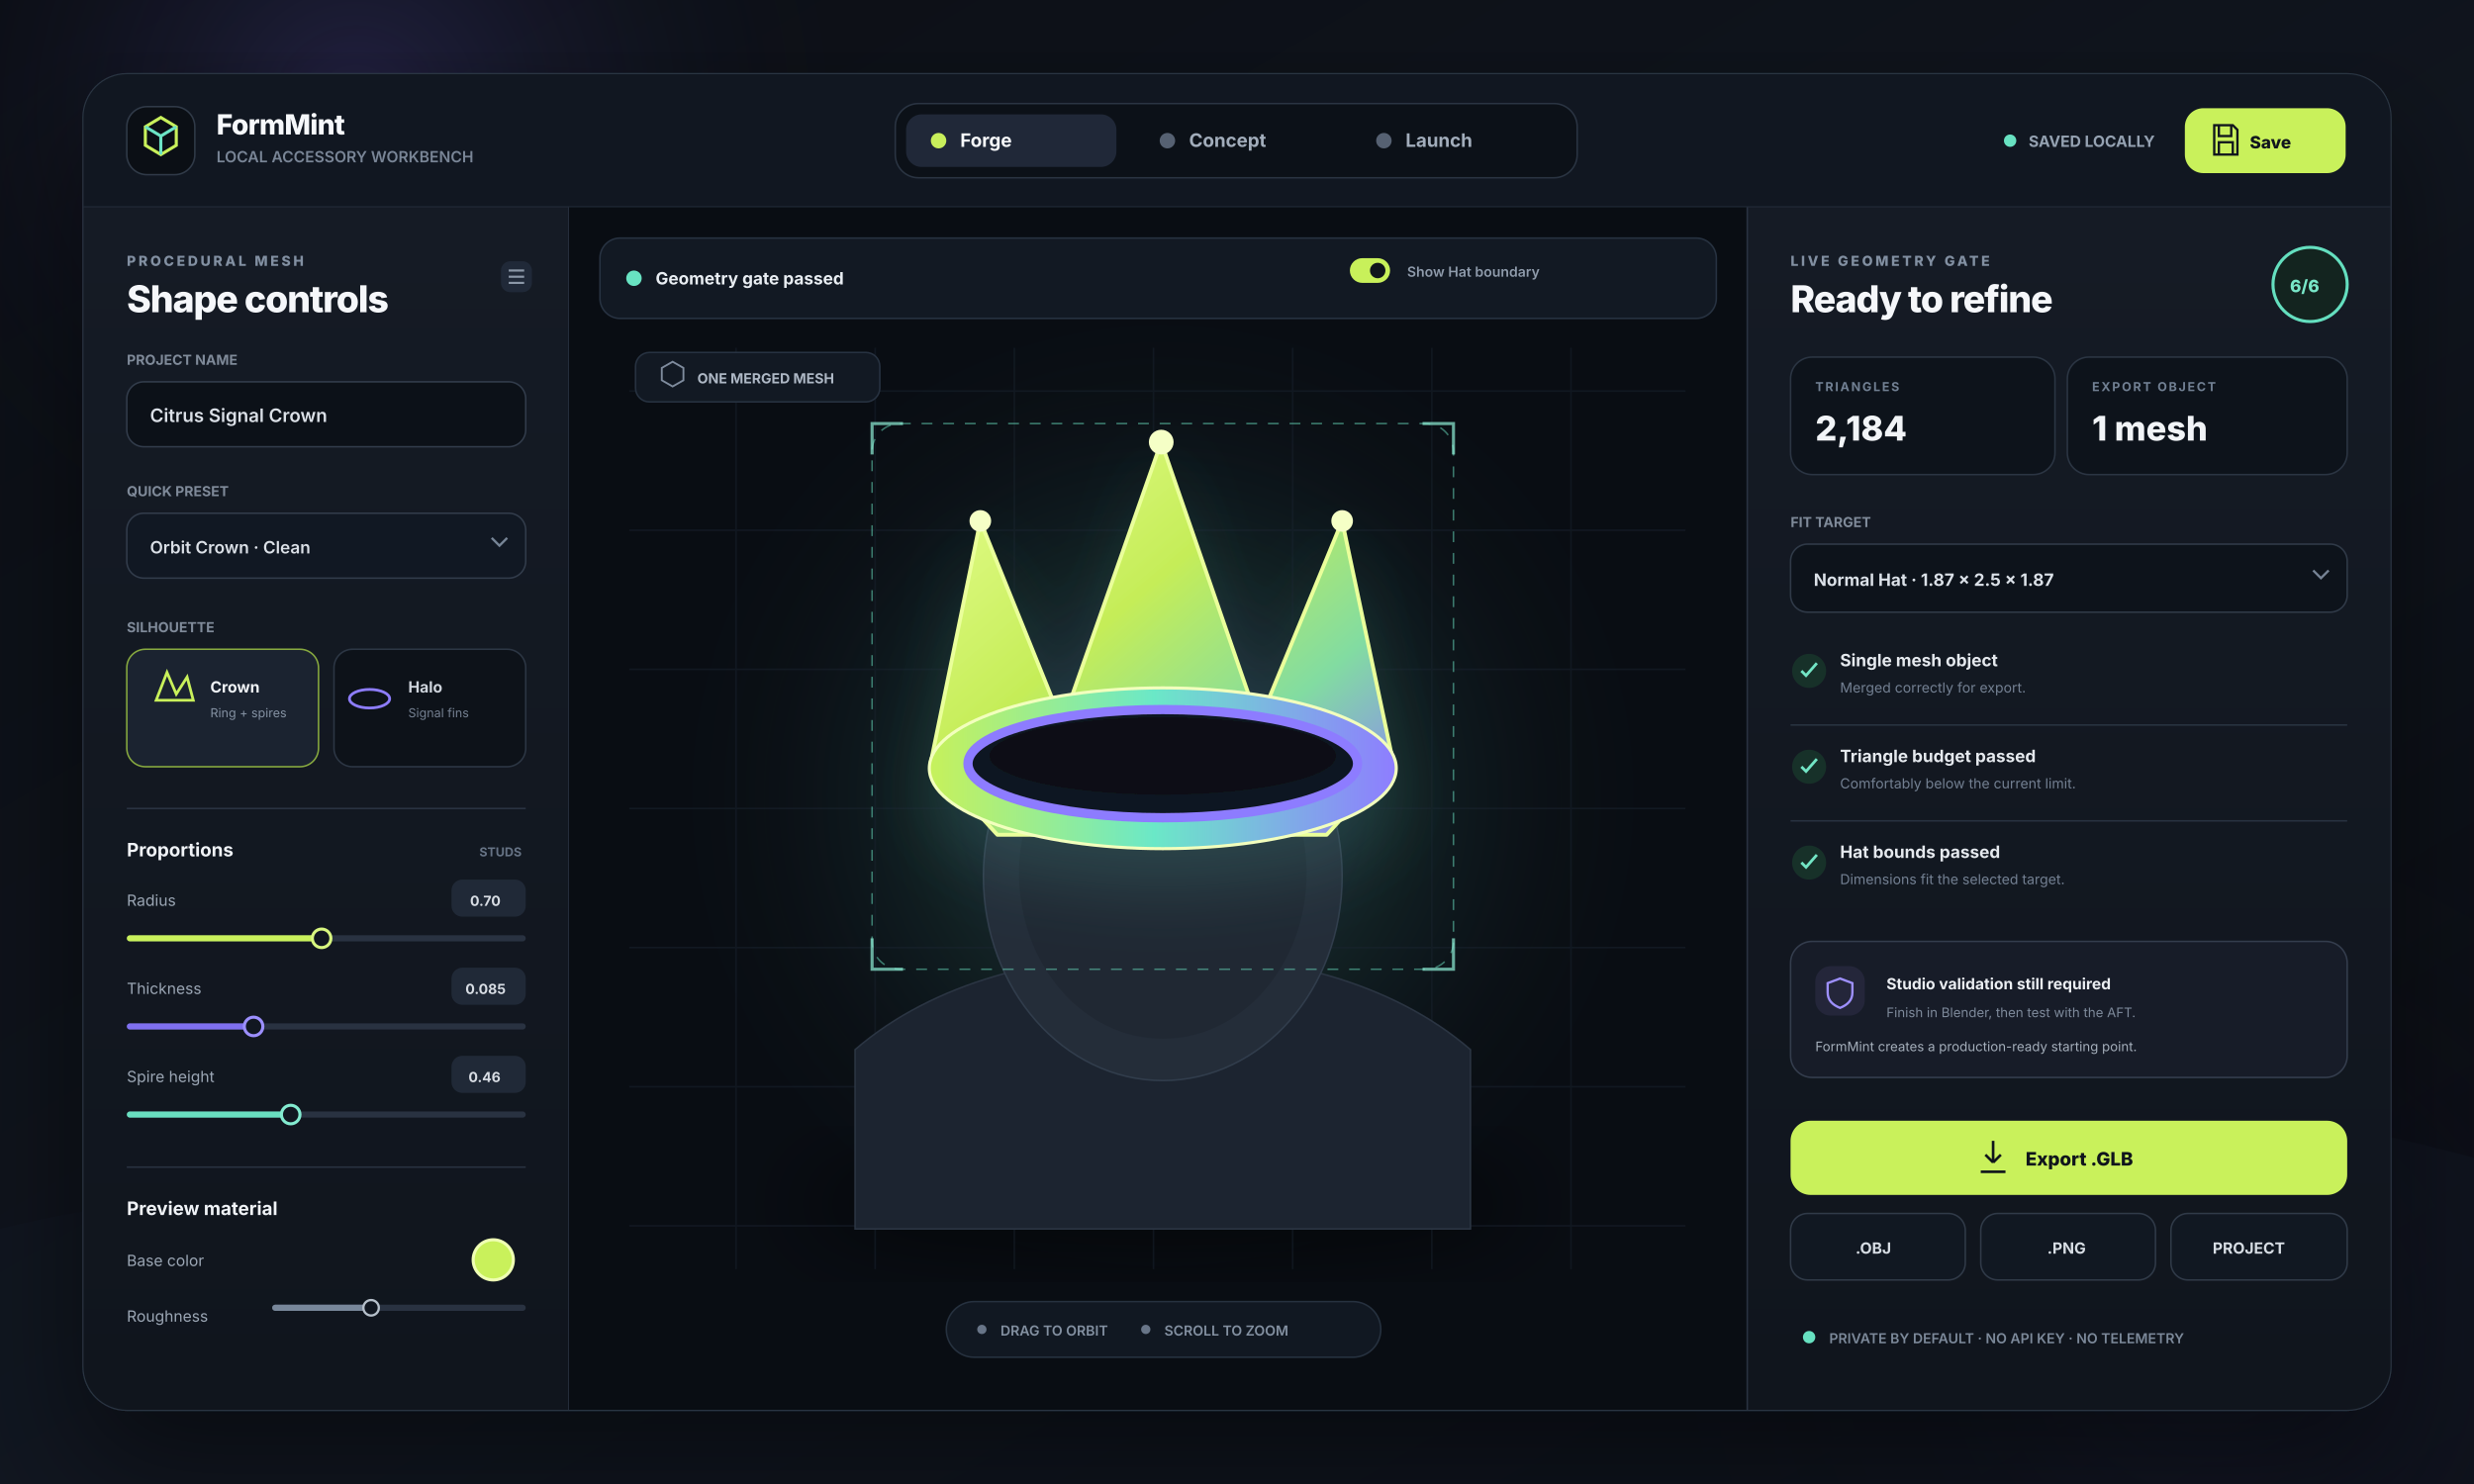
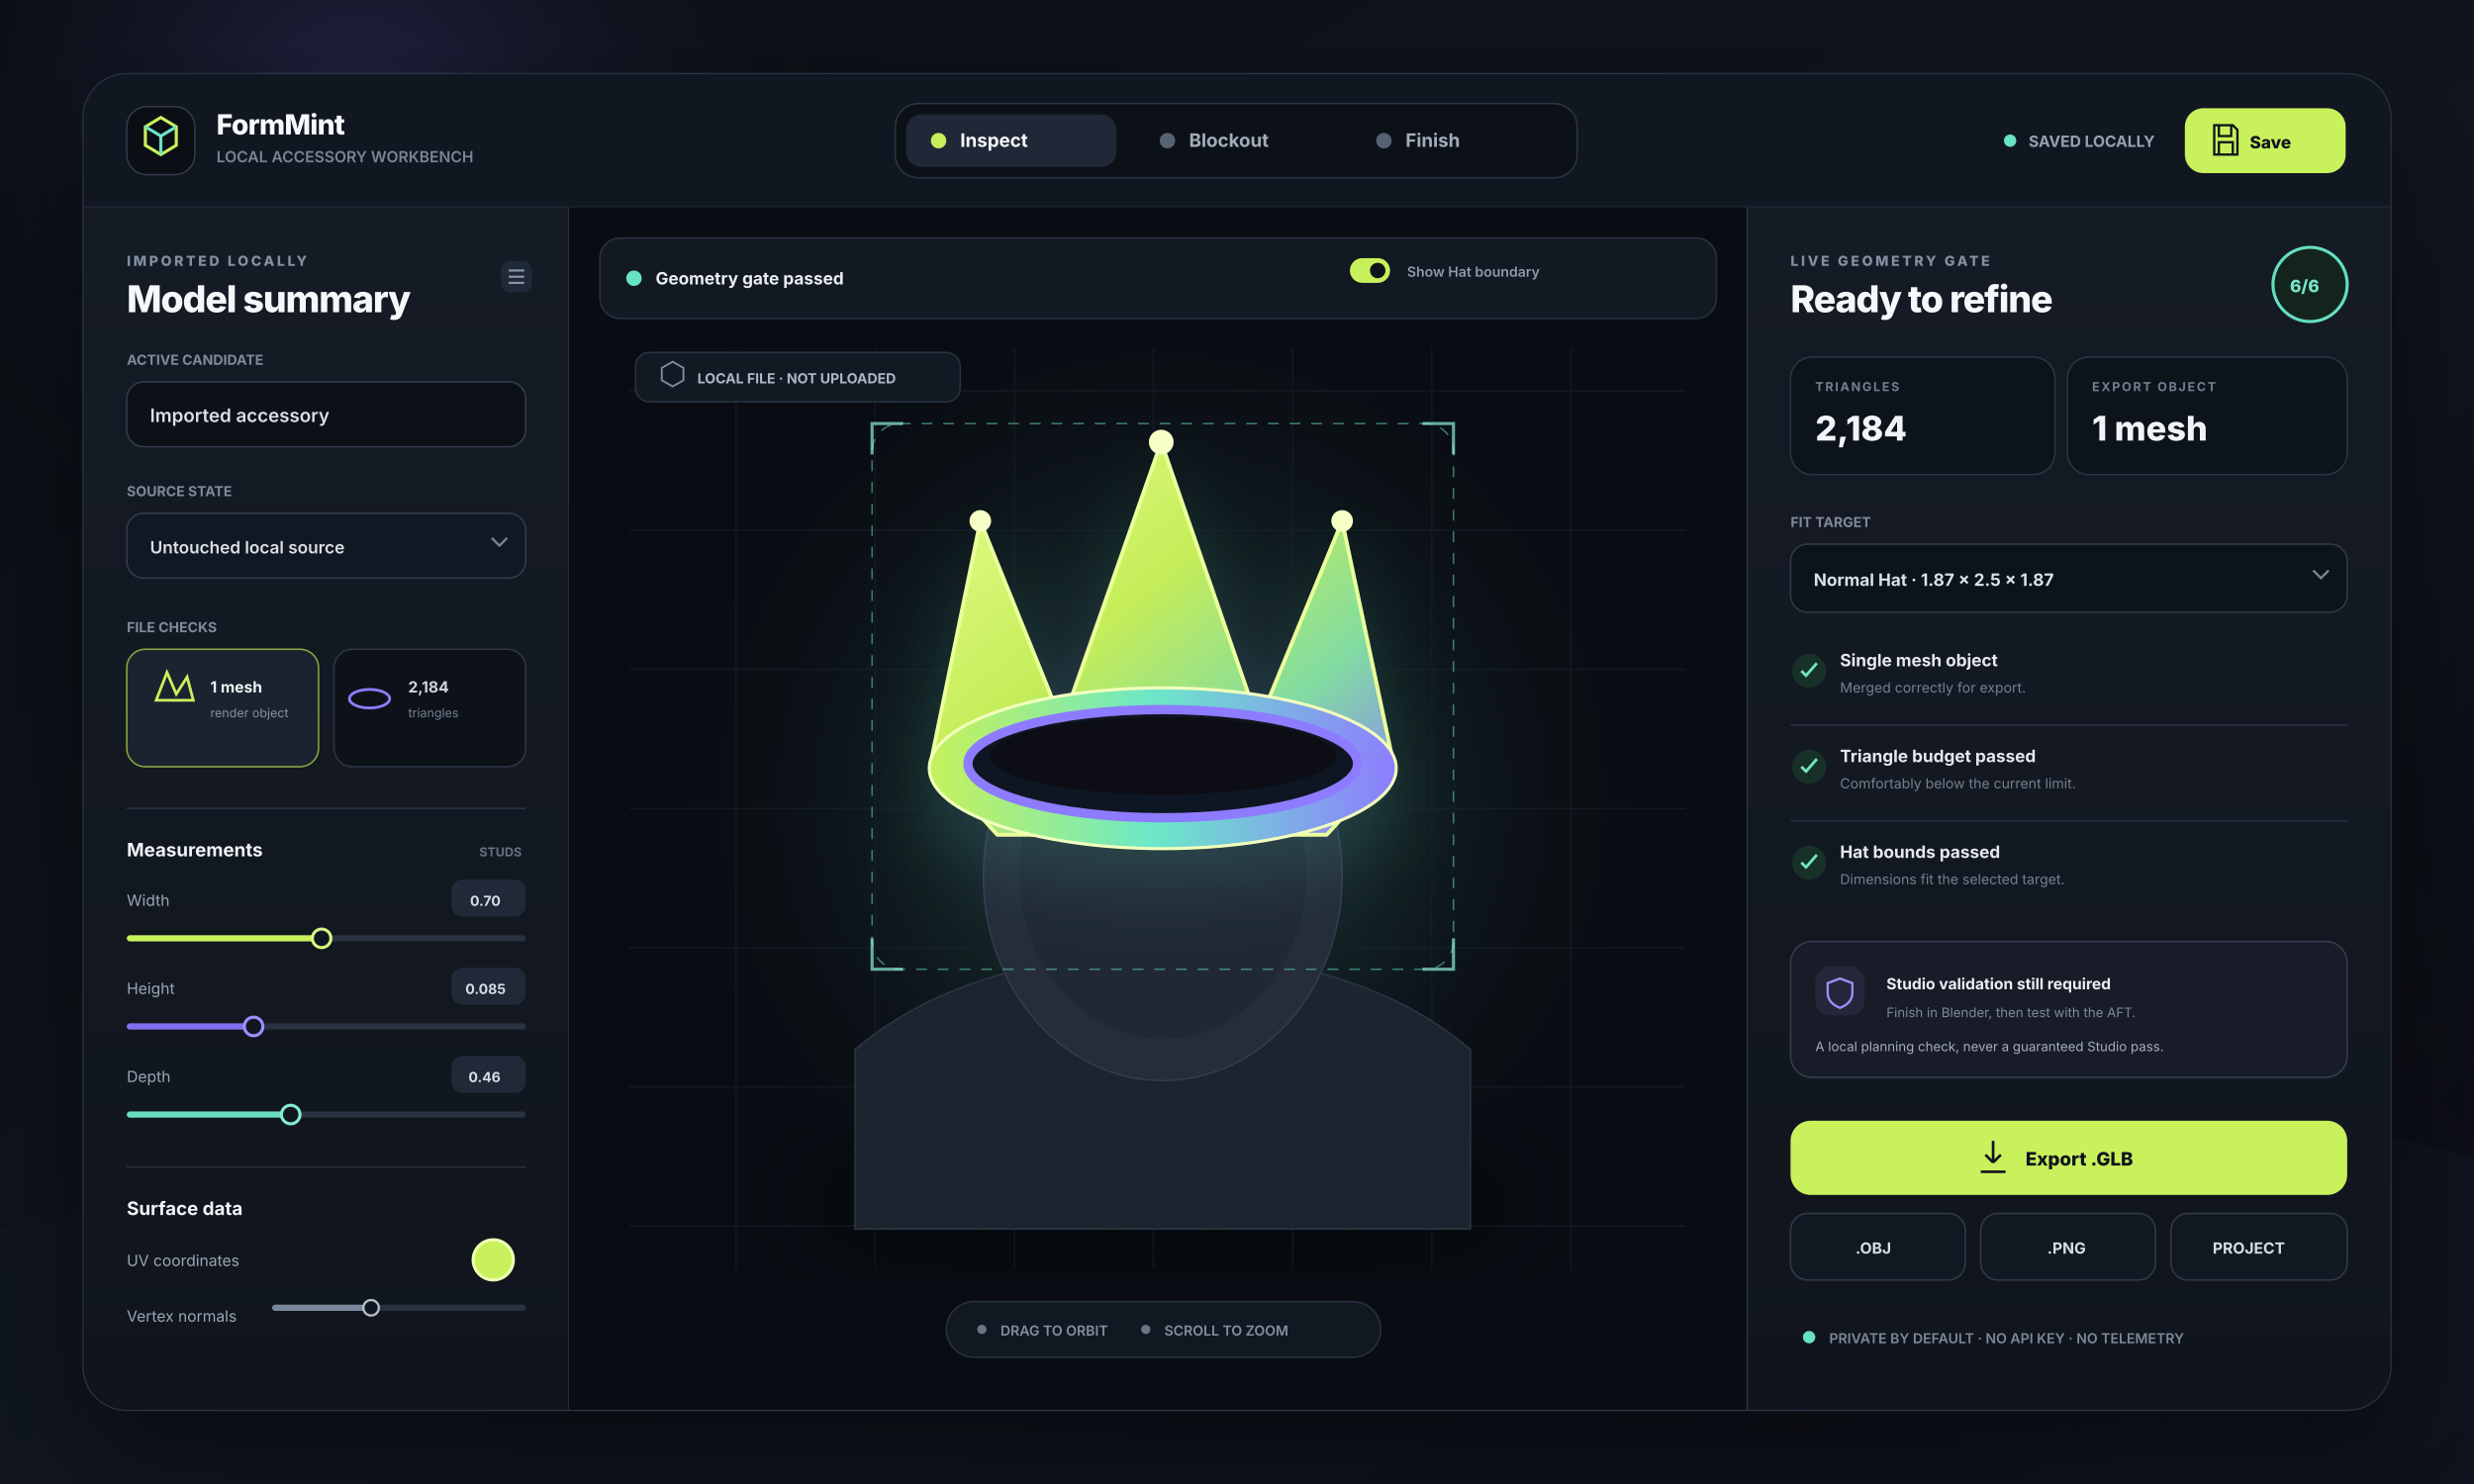
<svg xmlns="http://www.w3.org/2000/svg" width="1600" height="960" viewBox="0 0 1600 960" role="img" aria-labelledby="title desc">
  <defs>
    <linearGradient id="backdrop" x1="0" y1="0" x2="1" y2="1">
      <stop stop-color="#0b0e14" />
      <stop offset=".55" stop-color="#10151e" />
      <stop offset="1" stop-color="#080a0f" />
    </linearGradient>
    <linearGradient id="frame" x1="0" y1="0" x2="1" y2="1">
      <stop stop-color="#121821" />
      <stop offset="1" stop-color="#0c1017" />
    </linearGradient>
    <linearGradient id="panel" x1="0" y1="0" x2="0" y2="1">
      <stop stop-color="#151b25" />
      <stop offset="1" stop-color="#10151d" />
    </linearGradient>
    <linearGradient id="crown" x1="0" y1="0" x2="1" y2="1">
      <stop stop-color="#e8ff92" />
      <stop offset=".42" stop-color="#c5ed58" />
      <stop offset=".72" stop-color="#82dca1" />
      <stop offset="1" stop-color="#8d7cff" />
    </linearGradient>
    <linearGradient id="ring" x1="0" y1="0" x2="1" y2="0">
      <stop stop-color="#c7f15b" />
      <stop offset=".48" stop-color="#6be8c7" />
      <stop offset="1" stop-color="#8e7dff" />
    </linearGradient>
    <radialGradient id="viewportGlow">
      <stop stop-color="#7b68f4" stop-opacity=".26" />
      <stop offset=".48" stop-color="#67d8bd" stop-opacity=".09" />
      <stop offset="1" stop-color="#090c12" stop-opacity="0" />
    </radialGradient>
    <radialGradient id="pageGlow">
      <stop stop-color="#7a68f1" stop-opacity=".2" />
      <stop offset="1" stop-color="#0b0e14" stop-opacity="0" />
    </radialGradient>
    <filter id="frameShadow" x="-15%" y="-15%" width="130%" height="140%">
      <feDropShadow dx="0" dy="34" stdDeviation="38" flood-color="#000" flood-opacity=".48" />
    </filter>
    <filter id="objectShadow" x="-40%" y="-40%" width="180%" height="180%">
      <feDropShadow dx="0" dy="24" stdDeviation="22" flood-color="#68dec1" flood-opacity=".16" />
    </filter>
    <filter id="softBlur">
      <feGaussianBlur stdDeviation="28" />
    </filter>
    <clipPath id="appClip">
      <rect x="54" y="48" width="1492" height="864" rx="28" />
    </clipPath>
  </defs>
  <rect width="1600" height="960" fill="url(#backdrop)" />
  <circle cx="230" cy="70" r="330" fill="url(#pageGlow)" />
  <circle cx="1430" cy="870" r="360" fill="url(#pageGlow)" opacity=".55" />
  <path d="M0 795C275 726 482 858 746 811c279-50 497-158 854-62v211H0Z" fill="#111723" opacity=".52" />
  <rect x="54" y="48" width="1492" height="864" rx="28" fill="url(#frame)" stroke="#2b3442" stroke-width="1.5" filter="url(#frameShadow)" />
  <g clip-path="url(#appClip)" font-family="Inter, ui-sans-serif, system-ui, -apple-system, BlinkMacSystemFont, 'Segoe UI', sans-serif">
    <rect x="54" y="48" width="1492" height="86" fill="#111721" />
    <line x1="54" y1="134" x2="1546" y2="134" stroke="#293241" />
    <rect x="82" y="69" width="44" height="44" rx="13" fill="#0b0f15" stroke="#303a48" />
    <path d="m94 82 10-6 10 6v12l-10 6-10-6Z" fill="none" stroke="#c9f15b" stroke-width="2" />
    <path d="m94 82 10 6 10-6M104 88v12" fill="none" stroke="#6ce4c5" stroke-width="2" />
    <text x="140" y="87" fill="#f6f8fb" font-size="18" font-weight="760" letter-spacing="-.4">FormMint</text>
    <text x="140" y="105" fill="#798596" font-size="10" font-weight="620">LOCAL ACCESSORY WORKBENCH</text>
    <rect x="579" y="67" width="441" height="48" rx="15" fill="#0c1118" stroke="#2a3442" />
    <rect x="586" y="74" width="136" height="34" rx="10" fill="#202838" />
    <circle cx="607" cy="91" r="5" fill="#c8ef5b" />
-     <text x="621" y="95" fill="#f7f9fb" font-size="12" font-weight="720">Forge</text>
+     <text x="621" y="95" fill="#f7f9fb" font-size="12" font-weight="720">Inspect</text>
    <circle cx="755" cy="91" r="5" fill="#566172" />
-     <text x="769" y="95" fill="#a2adbb" font-size="12" font-weight="650">Concept</text>
+     <text x="769" y="95" fill="#a2adbb" font-size="12" font-weight="650">Blockout</text>
    <circle cx="895" cy="91" r="5" fill="#566172" />
-     <text x="909" y="95" fill="#a2adbb" font-size="12" font-weight="650">Launch</text>
+     <text x="909" y="95" fill="#a2adbb" font-size="12" font-weight="650">Finish</text>
    <circle cx="1300" cy="91" r="4" fill="#68e2c2" />
    <text x="1312" y="95" fill="#95a2b2" font-size="10" font-weight="650">SAVED LOCALLY</text>
    <rect x="1413" y="70" width="104" height="42" rx="12" fill="#c9f15b" />
    <path d="M1432 81h12l3 3v16h-15Zm3 0v7h8v-7m-8 19v-8h9v8" fill="none" stroke="#11161d" stroke-width="1.5" />
    <text x="1455" y="96" fill="#11161d" font-size="11" font-weight="800">Save</text>
    <rect x="54" y="134" width="314" height="778" fill="url(#panel)" />
    <line x1="368" y1="134" x2="368" y2="912" stroke="#293241" />
-     <text x="82" y="172" fill="#8290a2" font-size="9" font-weight="760" letter-spacing="1.7">PROCEDURAL MESH</text>
-     <text x="82" y="202" fill="#f5f7fa" font-size="24" font-weight="760" letter-spacing="-.7">Shape controls</text>
+     <text x="82" y="172" fill="#8290a2" font-size="9" font-weight="760" letter-spacing="1.7">IMPORTED LOCALLY</text>
+     <text x="82" y="202" fill="#f5f7fa" font-size="24" font-weight="760" letter-spacing="-.7">Model summary</text>
    <rect x="324" y="169" width="20" height="20" rx="6" fill="#202938" />
    <path d="M329 175h10m-10 4h10m-10 4h10" stroke="#8b97a7" stroke-width="1.4" />
-     <text x="82" y="236" fill="#7f8a99" font-size="9" font-weight="720">PROJECT NAME</text>
+     <text x="82" y="236" fill="#7f8a99" font-size="9" font-weight="720">ACTIVE CANDIDATE</text>
    <rect x="82" y="247" width="258" height="42" rx="11" fill="#0c1118" stroke="#323c4b" />
-     <text x="97" y="273" fill="#dbe0e7" font-size="12" font-weight="580">Citrus Signal Crown</text>
-     <text x="82" y="321" fill="#7f8a99" font-size="9" font-weight="720">QUICK PRESET</text>
+     <text x="97" y="273" fill="#dbe0e7" font-size="12" font-weight="580">Imported accessory</text>
+     <text x="82" y="321" fill="#7f8a99" font-size="9" font-weight="720">SOURCE STATE</text>
    <rect x="82" y="332" width="258" height="42" rx="11" fill="#111823" stroke="#323c4b" />
-     <text x="97" y="358" fill="#dbe0e7" font-size="11" font-weight="620">Orbit Crown · Clean</text>
+     <text x="97" y="358" fill="#dbe0e7" font-size="11" font-weight="620">Untouched local source</text>
    <path d="m318 348 5 5 5-5" fill="none" stroke="#778597" stroke-width="1.5" />
-     <text x="82" y="409" fill="#7f8a99" font-size="9" font-weight="720">SILHOUETTE</text>
+     <text x="82" y="409" fill="#7f8a99" font-size="9" font-weight="720">FILE CHECKS</text>
    <rect x="82" y="420" width="124" height="76" rx="12" fill="#1b2330" stroke="#87a93f" />
    <path d="M101 453h24l-4-15-7 11-6-14-7 18Z" fill="none" stroke="#c9f15b" stroke-width="1.8" />
-     <text x="136" y="448" fill="#f1f4f7" font-size="10" font-weight="720">Crown</text>
-     <text x="136" y="464" fill="#8592a3" font-size="8">Ring + spires</text>
+     <text x="136" y="448" fill="#f1f4f7" font-size="10" font-weight="720">1 mesh</text>
+     <text x="136" y="464" fill="#8592a3" font-size="8">render object</text>
    <rect x="216" y="420" width="124" height="76" rx="12" fill="#0d1219" stroke="#2c3644" />
    <ellipse cx="239" cy="452" rx="13" ry="6" fill="none" stroke="#8e7dff" stroke-width="1.8" />
-     <text x="264" y="448" fill="#ced4dc" font-size="10" font-weight="700">Halo</text>
-     <text x="264" y="464" fill="#758192" font-size="8">Signal fins</text>
+     <text x="264" y="448" fill="#ced4dc" font-size="10" font-weight="700">2,184</text>
+     <text x="264" y="464" fill="#758192" font-size="8">triangles</text>
    <line x1="82" y1="523" x2="340" y2="523" stroke="#293241" />
-     <text x="82" y="554" fill="#f0f3f7" font-size="12" font-weight="720">Proportions</text>
+     <text x="82" y="554" fill="#f0f3f7" font-size="12" font-weight="720">Measurements</text>
    <text x="310" y="554" fill="#667385" font-size="8" font-weight="720">STUDS</text>
-     <text x="82" y="586" fill="#9ba6b4" font-size="10">Radius</text>
+     <text x="82" y="586" fill="#9ba6b4" font-size="10">Width</text>
    <rect x="292" y="569" width="48" height="24" rx="7" fill="#202937" />
    <text x="304" y="586" fill="#d8dde4" font-size="9" font-weight="700">0.70</text>
    <rect x="82" y="605" width="258" height="4" rx="2" fill="#293241" />
    <rect x="82" y="605" width="126" height="4" rx="2" fill="#c9f15b" />
    <circle cx="208" cy="607" r="6" fill="#111721" stroke="#d8f780" stroke-width="2" />
-     <text x="82" y="643" fill="#9ba6b4" font-size="10">Thickness</text>
+     <text x="82" y="643" fill="#9ba6b4" font-size="10">Height</text>
    <rect x="292" y="626" width="48" height="24" rx="7" fill="#202937" />
    <text x="301" y="643" fill="#d8dde4" font-size="9" font-weight="700">0.085</text>
    <rect x="82" y="662" width="258" height="4" rx="2" fill="#293241" />
    <rect x="82" y="662" width="82" height="4" rx="2" fill="#7f70f0" />
    <circle cx="164" cy="664" r="6" fill="#111721" stroke="#9c8fff" stroke-width="2" />
-     <text x="82" y="700" fill="#9ba6b4" font-size="10">Spire height</text>
+     <text x="82" y="700" fill="#9ba6b4" font-size="10">Depth</text>
    <rect x="292" y="683" width="48" height="24" rx="7" fill="#202937" />
    <text x="303" y="700" fill="#d8dde4" font-size="9" font-weight="700">0.46</text>
    <rect x="82" y="719" width="258" height="4" rx="2" fill="#293241" />
    <rect x="82" y="719" width="106" height="4" rx="2" fill="#69dfc0" />
    <circle cx="188" cy="721" r="6" fill="#111721" stroke="#83ebd0" stroke-width="2" />
    <line x1="82" y1="755" x2="340" y2="755" stroke="#293241" />
-     <text x="82" y="786" fill="#f0f3f7" font-size="12" font-weight="720">Preview material</text>
-     <text x="82" y="819" fill="#9ba6b4" font-size="10">Base color</text>
+     <text x="82" y="786" fill="#f0f3f7" font-size="12" font-weight="720">Surface data</text>
+     <text x="82" y="819" fill="#9ba6b4" font-size="10">UV coordinates</text>
    <circle cx="319" cy="815" r="13" fill="#c9f15b" stroke="#efffb4" stroke-width="2" />
-     <text x="82" y="855" fill="#9ba6b4" font-size="10">Roughness</text>
+     <text x="82" y="855" fill="#9ba6b4" font-size="10">Vertex normals</text>
    <rect x="176" y="844" width="164" height="4" rx="2" fill="#293241" />
    <rect x="176" y="844" width="64" height="4" rx="2" fill="#78879a" />
    <circle cx="240" cy="846" r="5" fill="#111721" stroke="#b6c0cb" stroke-width="1.5" />
    <rect x="368" y="134" width="762" height="778" fill="#090d13" />
    <rect x="388" y="154" width="722" height="52" rx="13" fill="#121923" stroke="#273241" />
    <circle cx="410" cy="180" r="5" fill="#68e3c2" />
    <text x="424" y="184" fill="#e8edf2" font-size="11" font-weight="720">Geometry gate passed</text>
    <rect x="873" y="167" width="26" height="16" rx="8" fill="#c8f05a" />
    <circle cx="891" cy="175" r="5" fill="#10151c" />
    <text x="910" y="179" fill="#8f9bab" font-size="9" font-weight="600">Show Hat boundary</text>
    <circle cx="752" cy="515" r="330" fill="url(#viewportGlow)" />
    <ellipse cx="752" cy="779" rx="236" ry="42" fill="#000" opacity=".48" filter="url(#softBlur)" />
    <g opacity=".5">
      <path d="M407 253H1090M407 343H1090M407 433H1090M407 523H1090M407 613H1090M407 703H1090M407 793H1090" stroke="#1a2430" />
      <path d="M476 225V821M566 225V821M656 225V821M746 225V821M836 225V821M926 225V821M1016 225V821" stroke="#18222e" />
    </g>
-     <rect x="411" y="228" width="158" height="32" rx="9" fill="#121923" stroke="#273241" />
+     <rect x="411" y="228" width="210" height="32" rx="9" fill="#121923" stroke="#273241" />
    <path d="m428 238 7-4 7 4v8l-7 4-7-4Z" fill="none" stroke="#7f8c9e" stroke-width="1.2" />
-     <text x="451" y="248" fill="#aeb8c5" font-size="9" font-weight="670">ONE MERGED MESH</text>
+     <text x="451" y="248" fill="#aeb8c5" font-size="9" font-weight="670">LOCAL FILE · NOT UPLOADED</text>
    <path d="M553 679C604 635 677 617 752 617s148 18 199 62v116H553Z" fill="#1c2430" stroke="#2b3543" />
    <ellipse cx="752" cy="567" rx="116" ry="132" fill="#242d39" stroke="#313d4c" />
    <ellipse cx="752" cy="565" rx="93" ry="107" fill="#202833" />
    <g filter="url(#objectShadow)">
      <path d="M602 493 634 337l53 131 64-182 63 182 54-131 33 156-43 47H645Z" fill="url(#crown)" stroke="#eaff9b" stroke-width="2.5" stroke-linejoin="round" />
      <ellipse cx="752" cy="497" rx="151" ry="52" fill="url(#ring)" stroke="#f2ffbd" stroke-width="2" />
      <ellipse cx="752" cy="494" rx="126" ry="35" fill="#111720" stroke="#8d7cff" stroke-width="6" />
      <ellipse cx="752" cy="489" rx="112" ry="25" fill="#0a0e14" />
      <circle cx="634" cy="337" r="7" fill="#f5ffc6" />
      <circle cx="751" cy="286" r="8" fill="#f5ffc6" />
      <circle cx="868" cy="337" r="7" fill="#f5ffc6" />
    </g>
    <rect x="564" y="274" width="376" height="353" rx="18" fill="none" stroke="#6ce4c5" stroke-opacity=".5" stroke-dasharray="7 7" />
    <path d="M564 294v-20h20M920 274h20v20M564 607v20h20M920 627h20v-20" fill="none" stroke="#8ff0d7" stroke-width="2" opacity=".7" />
    <rect x="612" y="842" width="281" height="36" rx="18" fill="#111822" stroke="#26313f" />
    <circle cx="635" cy="860" r="3" fill="#687588" />
    <text x="647" y="864" fill="#8390a1" font-size="9" font-weight="620">DRAG TO ORBIT</text>
    <circle cx="741" cy="860" r="3" fill="#687588" />
    <text x="753" y="864" fill="#8390a1" font-size="9" font-weight="620">SCROLL TO ZOOM</text>
    <rect x="1130" y="134" width="416" height="778" fill="url(#panel)" />
    <line x1="1130" y1="134" x2="1130" y2="912" stroke="#293241" />
    <text x="1158" y="172" fill="#8290a2" font-size="9" font-weight="760" letter-spacing="1.7">LIVE GEOMETRY GATE</text>
    <text x="1158" y="202" fill="#f5f7fa" font-size="24" font-weight="760" letter-spacing="-.7">Ready to refine</text>
    <circle cx="1494" cy="184" r="24" fill="#13241f" stroke="#64dfbf" stroke-width="2" />
    <text x="1481" y="189" fill="#78e7c8" font-size="11" font-weight="820">6/6</text>
    <rect x="1158" y="231" width="171" height="76" rx="14" fill="#0d131b" stroke="#2b3543" />
    <text x="1174" y="253" fill="#718093" font-size="8" font-weight="720" letter-spacing="1.1">TRIANGLES</text>
    <text x="1174" y="285" fill="#f1f4f7" font-size="22" font-weight="760">2,184</text>
    <rect x="1337" y="231" width="181" height="76" rx="14" fill="#0d131b" stroke="#2b3543" />
    <text x="1353" y="253" fill="#718093" font-size="8" font-weight="720" letter-spacing="1.1">EXPORT OBJECT</text>
    <text x="1353" y="285" fill="#f1f4f7" font-size="22" font-weight="760">1 mesh</text>
    <text x="1158" y="341" fill="#7f8a99" font-size="9" font-weight="720">FIT TARGET</text>
    <rect x="1158" y="352" width="360" height="44" rx="11" fill="#0d131b" stroke="#303a48" />
    <text x="1173" y="379" fill="#dbe1e8" font-size="11" font-weight="650">Normal Hat · 1.87 × 2.5 × 1.87</text>
    <path d="m1496 369 5 5 5-5" fill="none" stroke="#768395" stroke-width="1.5" />
    <g>
      <circle cx="1170" cy="434" r="11" fill="#173129" />
      <path d="m1165 434 3 3 7-8" fill="none" stroke="#72e5c5" stroke-width="1.8" />
      <text x="1190" y="431" fill="#e5e9ee" font-size="11" font-weight="700">Single mesh object</text>
      <text x="1190" y="448" fill="#738092" font-size="9">Merged correctly for export.</text>
      <line x1="1158" y1="469" x2="1518" y2="469" stroke="#283240" />
      <circle cx="1170" cy="496" r="11" fill="#173129" />
      <path d="m1165 496 3 3 7-8" fill="none" stroke="#72e5c5" stroke-width="1.8" />
      <text x="1190" y="493" fill="#e5e9ee" font-size="11" font-weight="700">Triangle budget passed</text>
      <text x="1190" y="510" fill="#738092" font-size="9">Comfortably below the current limit.</text>
      <line x1="1158" y1="531" x2="1518" y2="531" stroke="#283240" />
      <circle cx="1170" cy="558" r="11" fill="#173129" />
      <path d="m1165 558 3 3 7-8" fill="none" stroke="#72e5c5" stroke-width="1.8" />
      <text x="1190" y="555" fill="#e5e9ee" font-size="11" font-weight="700">Hat bounds passed</text>
      <text x="1190" y="572" fill="#738092" font-size="9">Dimensions fit the selected target.</text>
    </g>
    <rect x="1158" y="609" width="360" height="88" rx="14" fill="#171c28" stroke="#343d4d" />
    <rect x="1174" y="625" width="32" height="32" rx="10" fill="#24263a" />
    <path d="M1190 633l-8 3v6c0 5 3 8 8 10 5-2 8-5 8-10v-6Z" fill="none" stroke="#9e90ff" stroke-width="1.5" />
    <text x="1220" y="640" fill="#ebeef2" font-size="10" font-weight="720">Studio validation still required</text>
    <text x="1220" y="658" fill="#7e8a9b" font-size="8.5">Finish in Blender, then test with the AFT.</text>
-     <text x="1174" y="680" fill="#a5afbb" font-size="8.5">FormMint creates a production-ready starting point.</text>
+     <text x="1174" y="680" fill="#a5afbb" font-size="8.5">A local planning check, never a guaranteed Studio pass.</text>
    <rect x="1158" y="725" width="360" height="48" rx="13" fill="#c9f15b" />
    <path d="M1289 738v14m0 0 5-5m-5 5-5-5m-3 11h16" fill="none" stroke="#10151c" stroke-width="1.7" />
    <text x="1310" y="754" fill="#10151c" font-size="12" font-weight="820">Export .GLB</text>
    <rect x="1158" y="785" width="113" height="43" rx="11" fill="#111822" stroke="#303a48" />
    <text x="1200" y="811" fill="#d7dde4" font-size="10" font-weight="720">.OBJ</text>
    <rect x="1281" y="785" width="113" height="43" rx="11" fill="#111822" stroke="#303a48" />
    <text x="1324" y="811" fill="#d7dde4" font-size="10" font-weight="720">.PNG</text>
    <rect x="1404" y="785" width="114" height="43" rx="11" fill="#111822" stroke="#303a48" />
    <text x="1431" y="811" fill="#d7dde4" font-size="10" font-weight="720">PROJECT</text>
    <circle cx="1170" cy="865" r="4" fill="#67e1c1" />
    <text x="1183" y="869" fill="#7c899a" font-size="9" font-weight="630">PRIVATE BY DEFAULT · NO API KEY · NO TELEMETRY</text>
  </g>
</svg>
